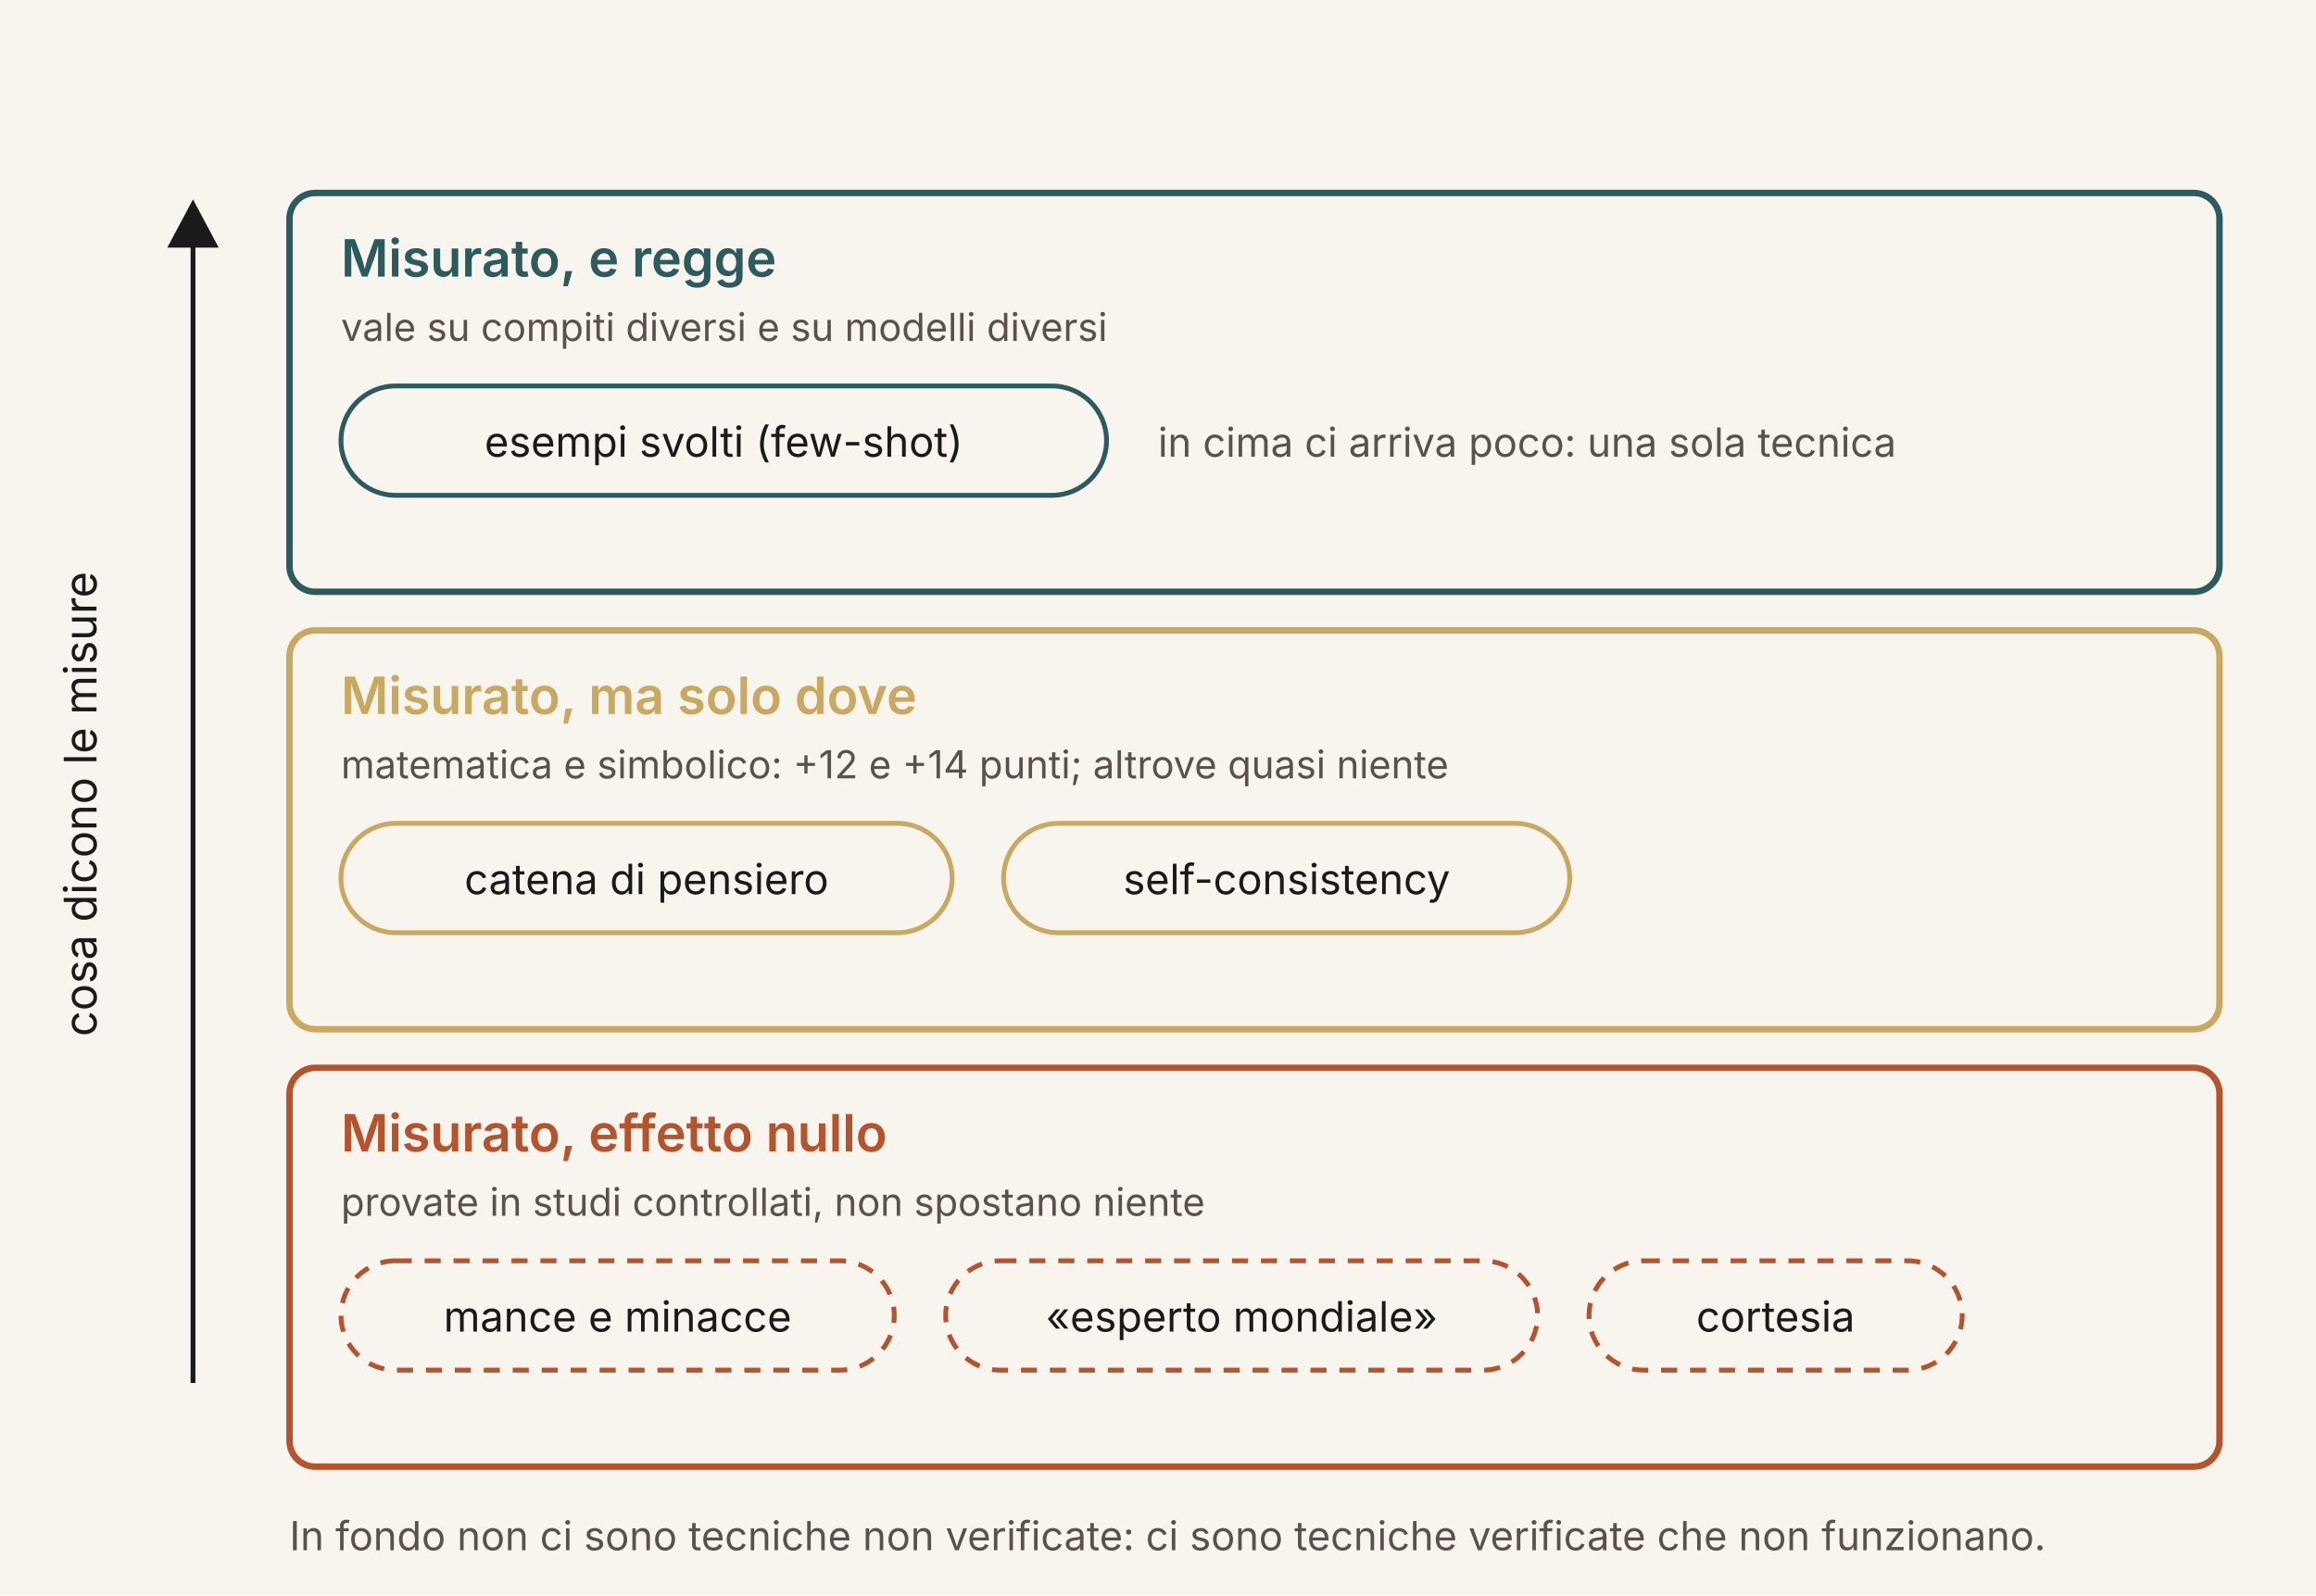
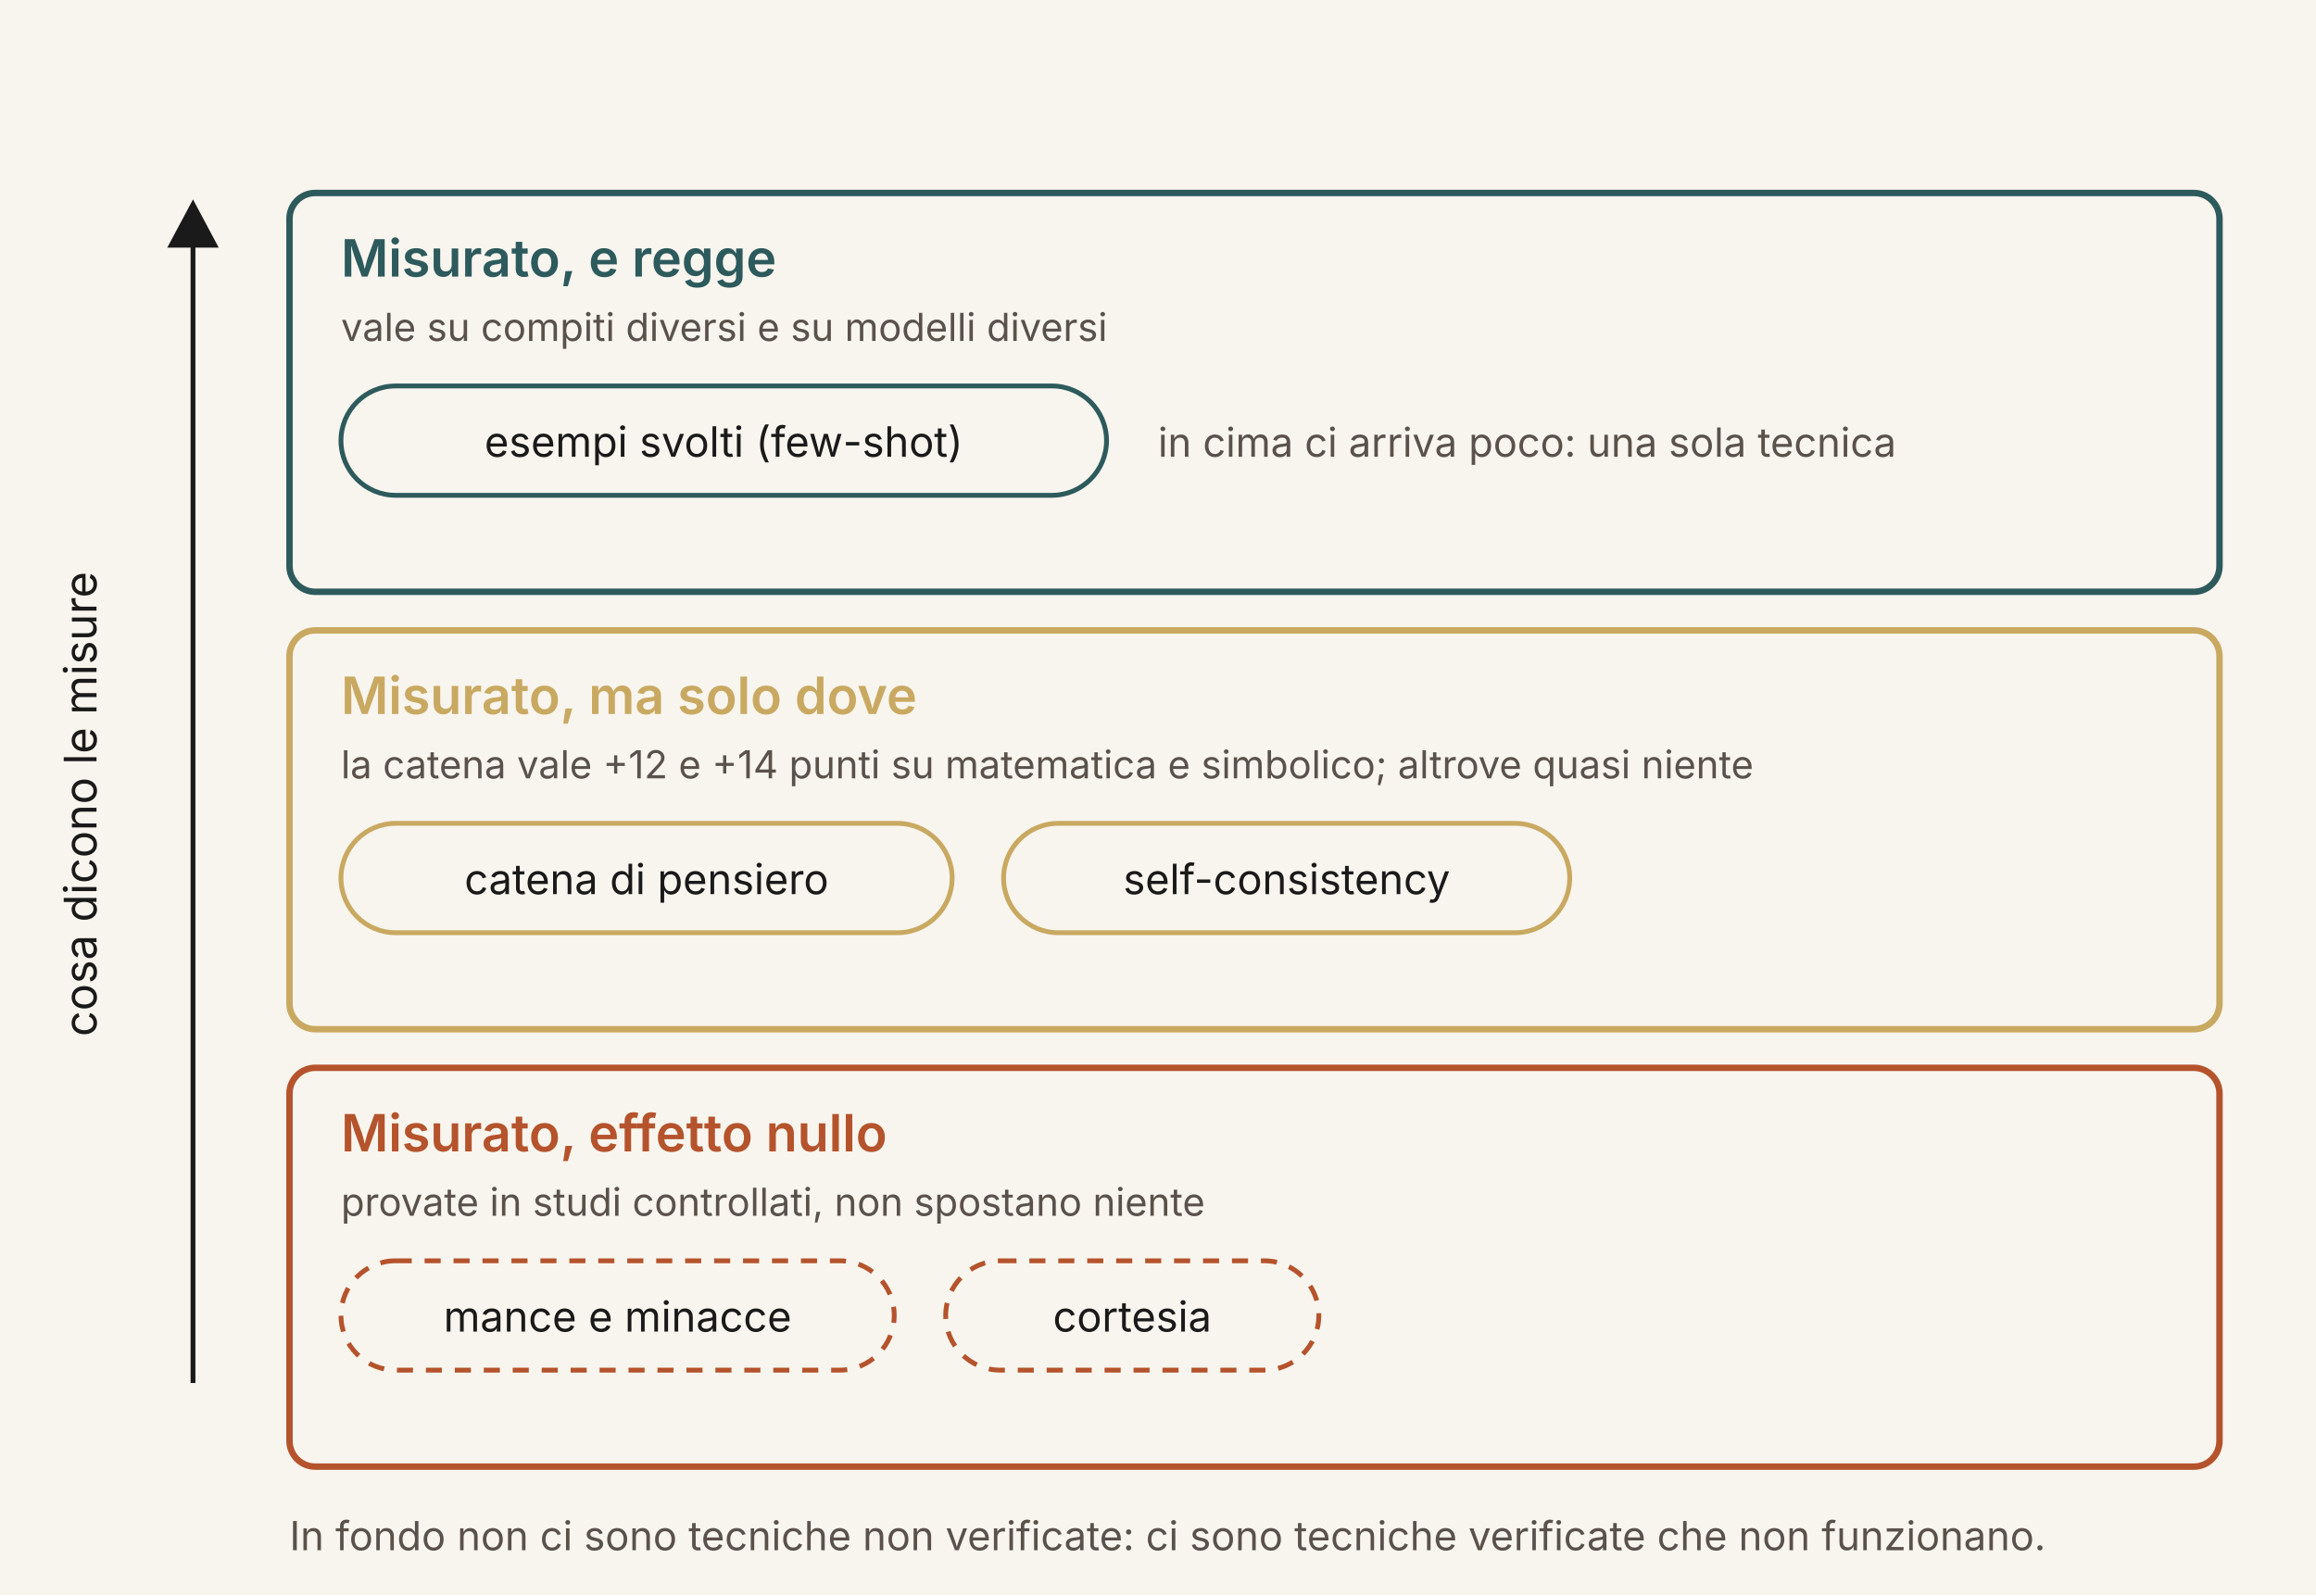
- <svg xmlns="http://www.w3.org/2000/svg" viewBox="0 0 720 496" width="100%" role="img" aria-label="Tecniche di prompting divise per cosa dicono le misure: quelle che reggono ovunque, quelle che reggono solo su matematica e ragionamento simbolico, e quelle misurate con effetto nullo">
+ <svg xmlns="http://www.w3.org/2000/svg" viewBox="0 0 720 496" width="100%" role="img" aria-label="Tecniche di prompting divise per cosa dicono le misure: quelle che reggono ovunque, quelle che reggono solo sui compiti di ragionamento, e quelle misurate con effetto nullo">
  <rect width="720" height="496" fill="#F8F5EE" />
  <text x="30" y="250" font-family="Inter, system-ui, sans-serif" font-size="14" fill="#1A1A1A" text-anchor="middle" transform="rotate(-90 30 250)">cosa dicono le misure</text>
  <line x1="60" y1="430" x2="60" y2="65" stroke="#1A1A1A" stroke-width="1.5" />
  <polygon points="52,77 68,77 60,62" fill="#1A1A1A" />
  <rect x="90" y="60" width="600" height="124" rx="8" fill="#F8F5EE" stroke="#2D5A5C" stroke-width="2" />
  <text x="106" y="86" font-family="Inter, system-ui, sans-serif" font-size="16" fill="#2D5A5C" font-weight="600">Misurato, e regge</text>
  <text x="106" y="106" font-family="Inter, system-ui, sans-serif" font-size="12" fill="#5A524A">vale su compiti diversi e su modelli diversi</text>
  <rect x="106" y="120" width="238" height="34" rx="17" fill="#F8F5EE" stroke="#2D5A5C" stroke-width="1.5" />
  <text x="225" y="142" font-family="Inter, system-ui, sans-serif" font-size="13" fill="#1A1A1A" text-anchor="middle">esempi svolti (few-shot)</text>
  <text x="360" y="142" font-family="Inter, system-ui, sans-serif" font-size="12.5" fill="#5A524A">in cima ci arriva poco: una sola tecnica</text>
  <rect x="90" y="196" width="600" height="124" rx="8" fill="#F8F5EE" stroke="#C9A961" stroke-width="2" />
  <text x="106" y="222" font-family="Inter, system-ui, sans-serif" font-size="16" fill="#C9A961" font-weight="600">Misurato, ma solo dove</text>
-   <text x="106" y="242" font-family="Inter, system-ui, sans-serif" font-size="12" fill="#5A524A">matematica e simbolico: +12 e +14 punti; altrove quasi niente</text>
+   <text x="106" y="242" font-family="Inter, system-ui, sans-serif" font-size="12" fill="#5A524A">la catena vale +12 e +14 punti su matematica e simbolico; altrove quasi niente</text>
  <rect x="106" y="256" width="190" height="34" rx="17" fill="#F8F5EE" stroke="#C9A961" stroke-width="1.5" />
  <text x="201" y="278" font-family="Inter, system-ui, sans-serif" font-size="13" fill="#1A1A1A" text-anchor="middle">catena di pensiero</text>
  <rect x="312" y="256" width="176" height="34" rx="17" fill="#F8F5EE" stroke="#C9A961" stroke-width="1.5" />
  <text x="400" y="278" font-family="Inter, system-ui, sans-serif" font-size="13" fill="#1A1A1A" text-anchor="middle">self-consistency</text>
  <rect x="90" y="332" width="600" height="124" rx="8" fill="#F8F5EE" stroke="#B5532C" stroke-width="2" />
  <text x="106" y="358" font-family="Inter, system-ui, sans-serif" font-size="16" fill="#B5532C" font-weight="600">Misurato, effetto nullo</text>
  <text x="106" y="378" font-family="Inter, system-ui, sans-serif" font-size="12" fill="#5A524A">provate in studi controllati, non spostano niente</text>
  <rect x="106" y="392" width="172" height="34" rx="17" fill="#F8F5EE" stroke="#B5532C" stroke-width="1.5" stroke-dasharray="5 4" />
  <text x="192" y="414" font-family="Inter, system-ui, sans-serif" font-size="13" fill="#1A1A1A" text-anchor="middle">mance e minacce</text>
-   <rect x="294" y="392" width="184" height="34" rx="17" fill="#F8F5EE" stroke="#B5532C" stroke-width="1.5" stroke-dasharray="5 4" />
-   <text x="386" y="414" font-family="Inter, system-ui, sans-serif" font-size="13" fill="#1A1A1A" text-anchor="middle">«esperto mondiale»</text>
-   <rect x="494" y="392" width="116" height="34" rx="17" fill="#F8F5EE" stroke="#B5532C" stroke-width="1.5" stroke-dasharray="5 4" />
-   <text x="552" y="414" font-family="Inter, system-ui, sans-serif" font-size="13" fill="#1A1A1A" text-anchor="middle">cortesia</text>
+   <rect x="294" y="392" width="116" height="34" rx="17" fill="#F8F5EE" stroke="#B5532C" stroke-width="1.5" stroke-dasharray="5 4" />
+   <text x="352" y="414" font-family="Inter, system-ui, sans-serif" font-size="13" fill="#1A1A1A" text-anchor="middle">cortesia</text>
  <text x="90" y="482" font-family="Inter, system-ui, sans-serif" font-size="12.5" fill="#5A524A">In fondo non ci sono tecniche non verificate: ci sono tecniche verificate che non funzionano.</text>
</svg>
